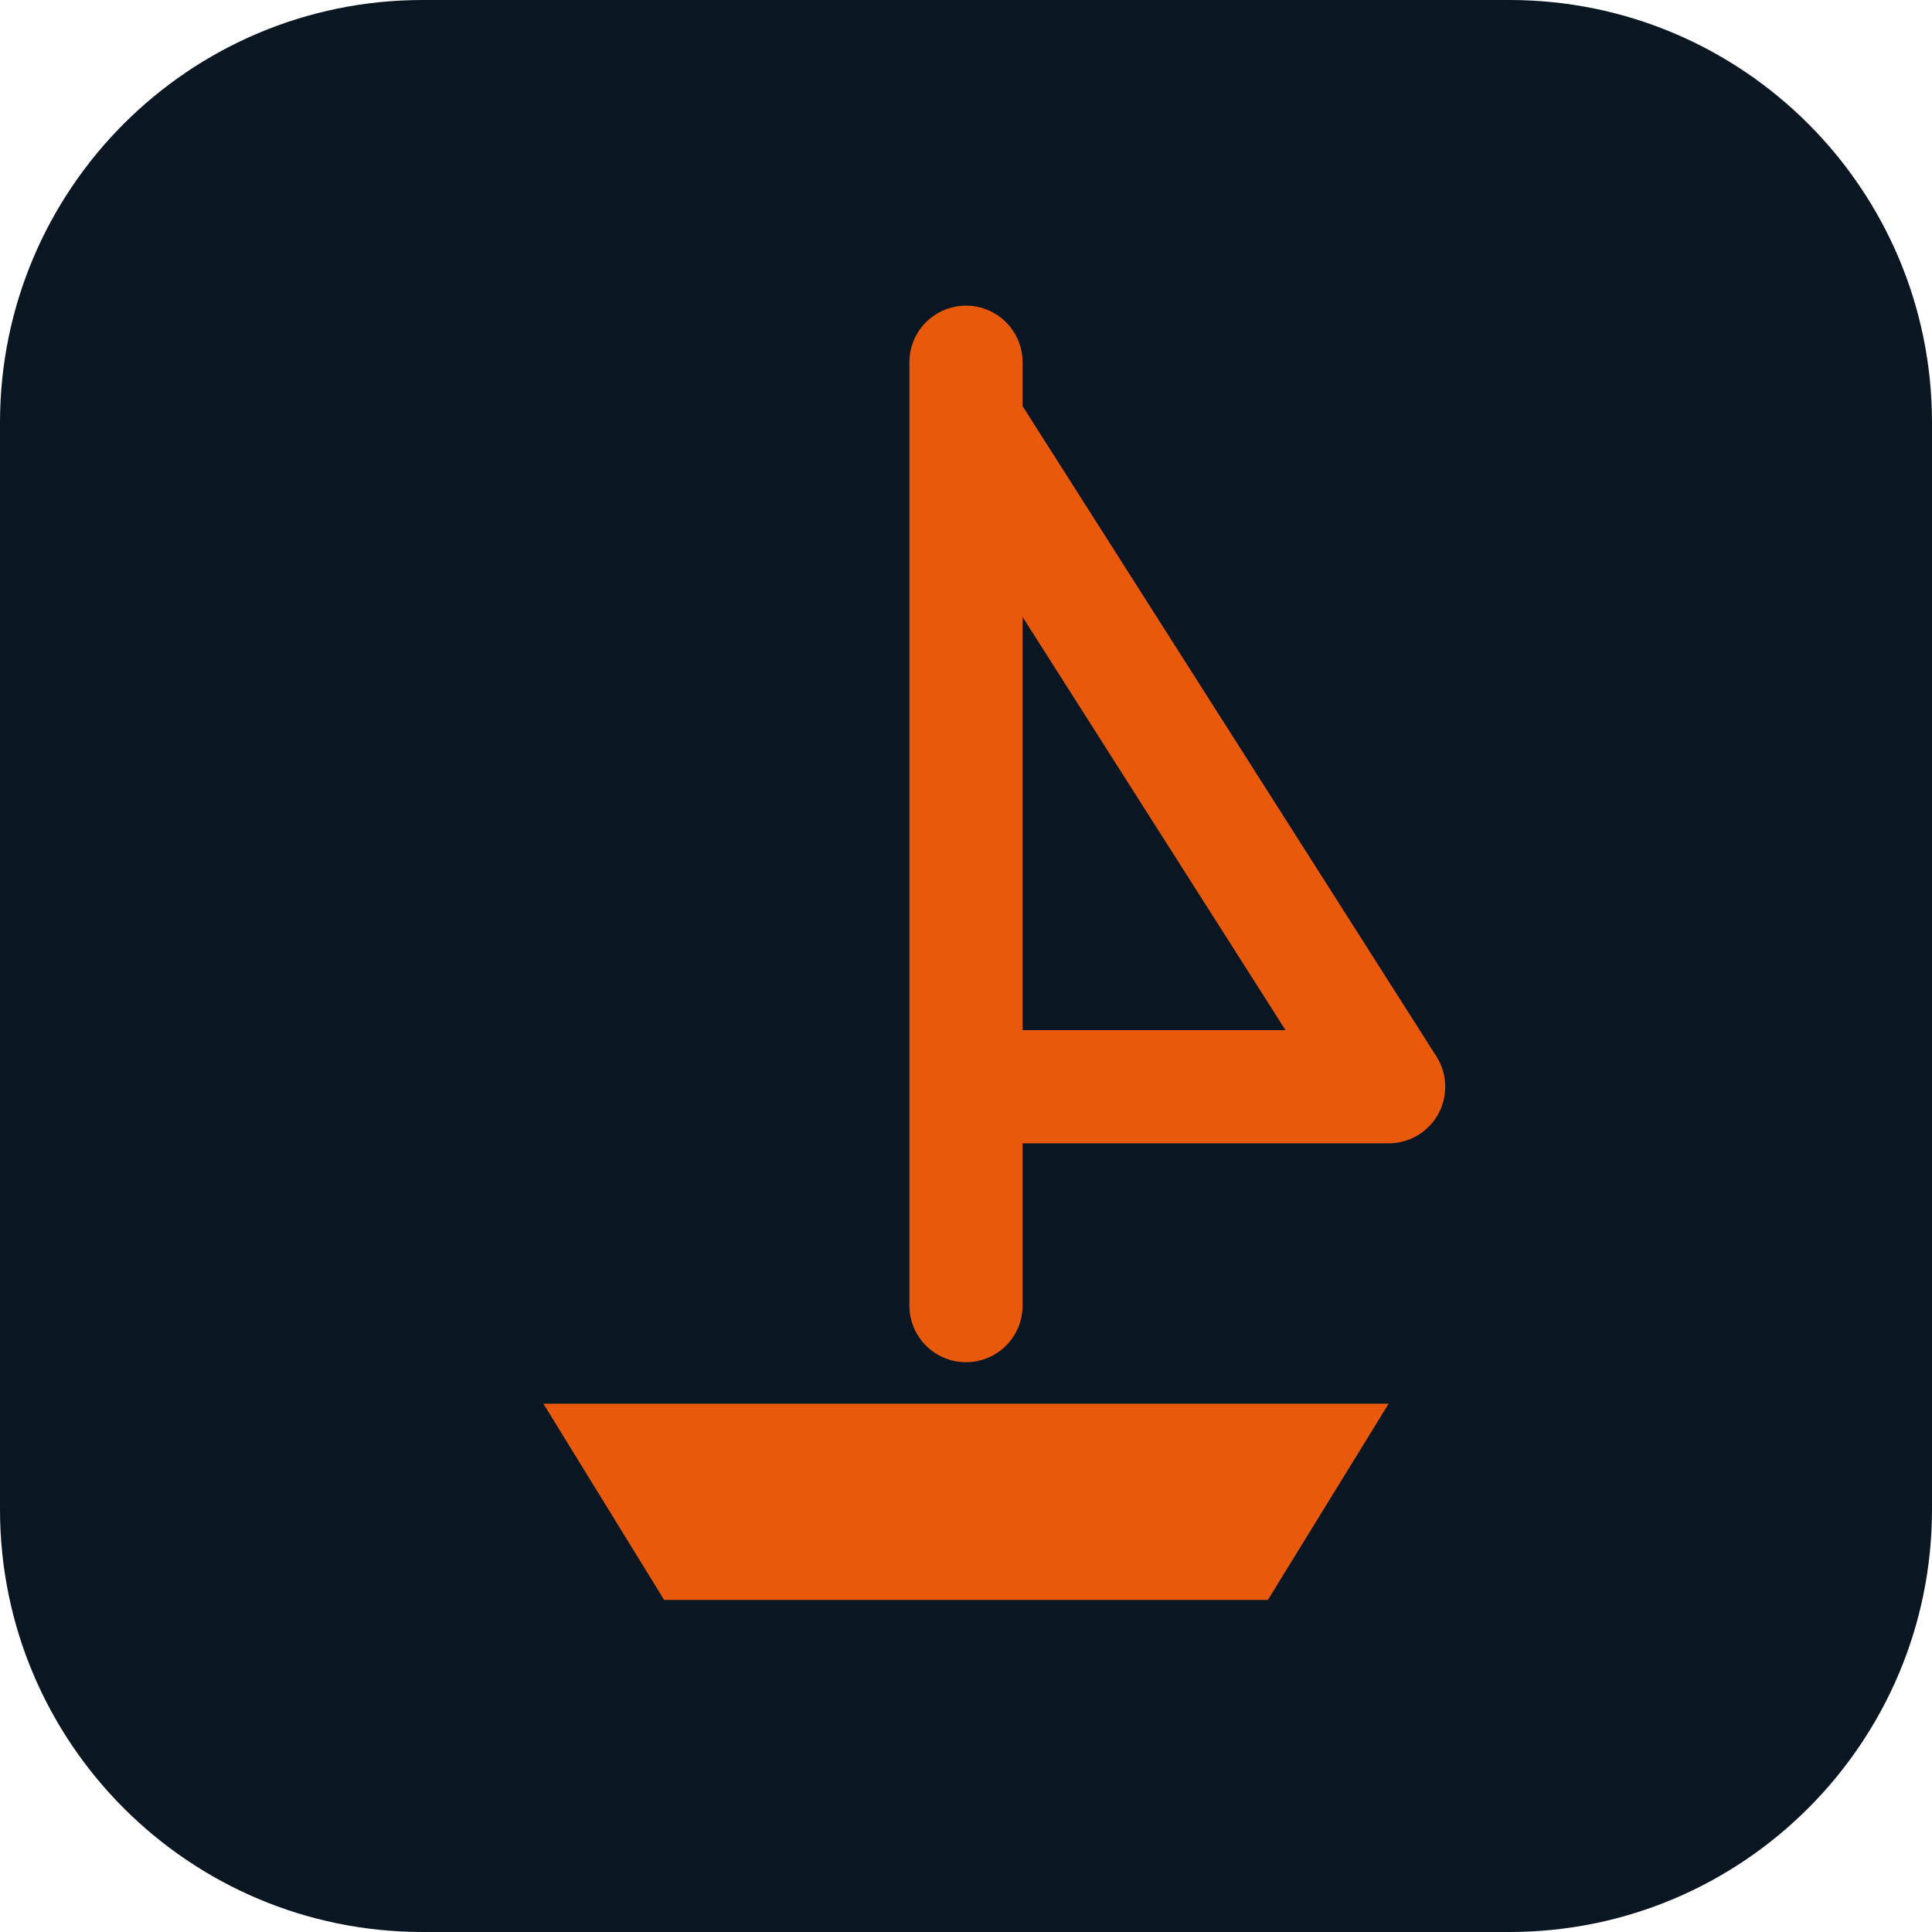
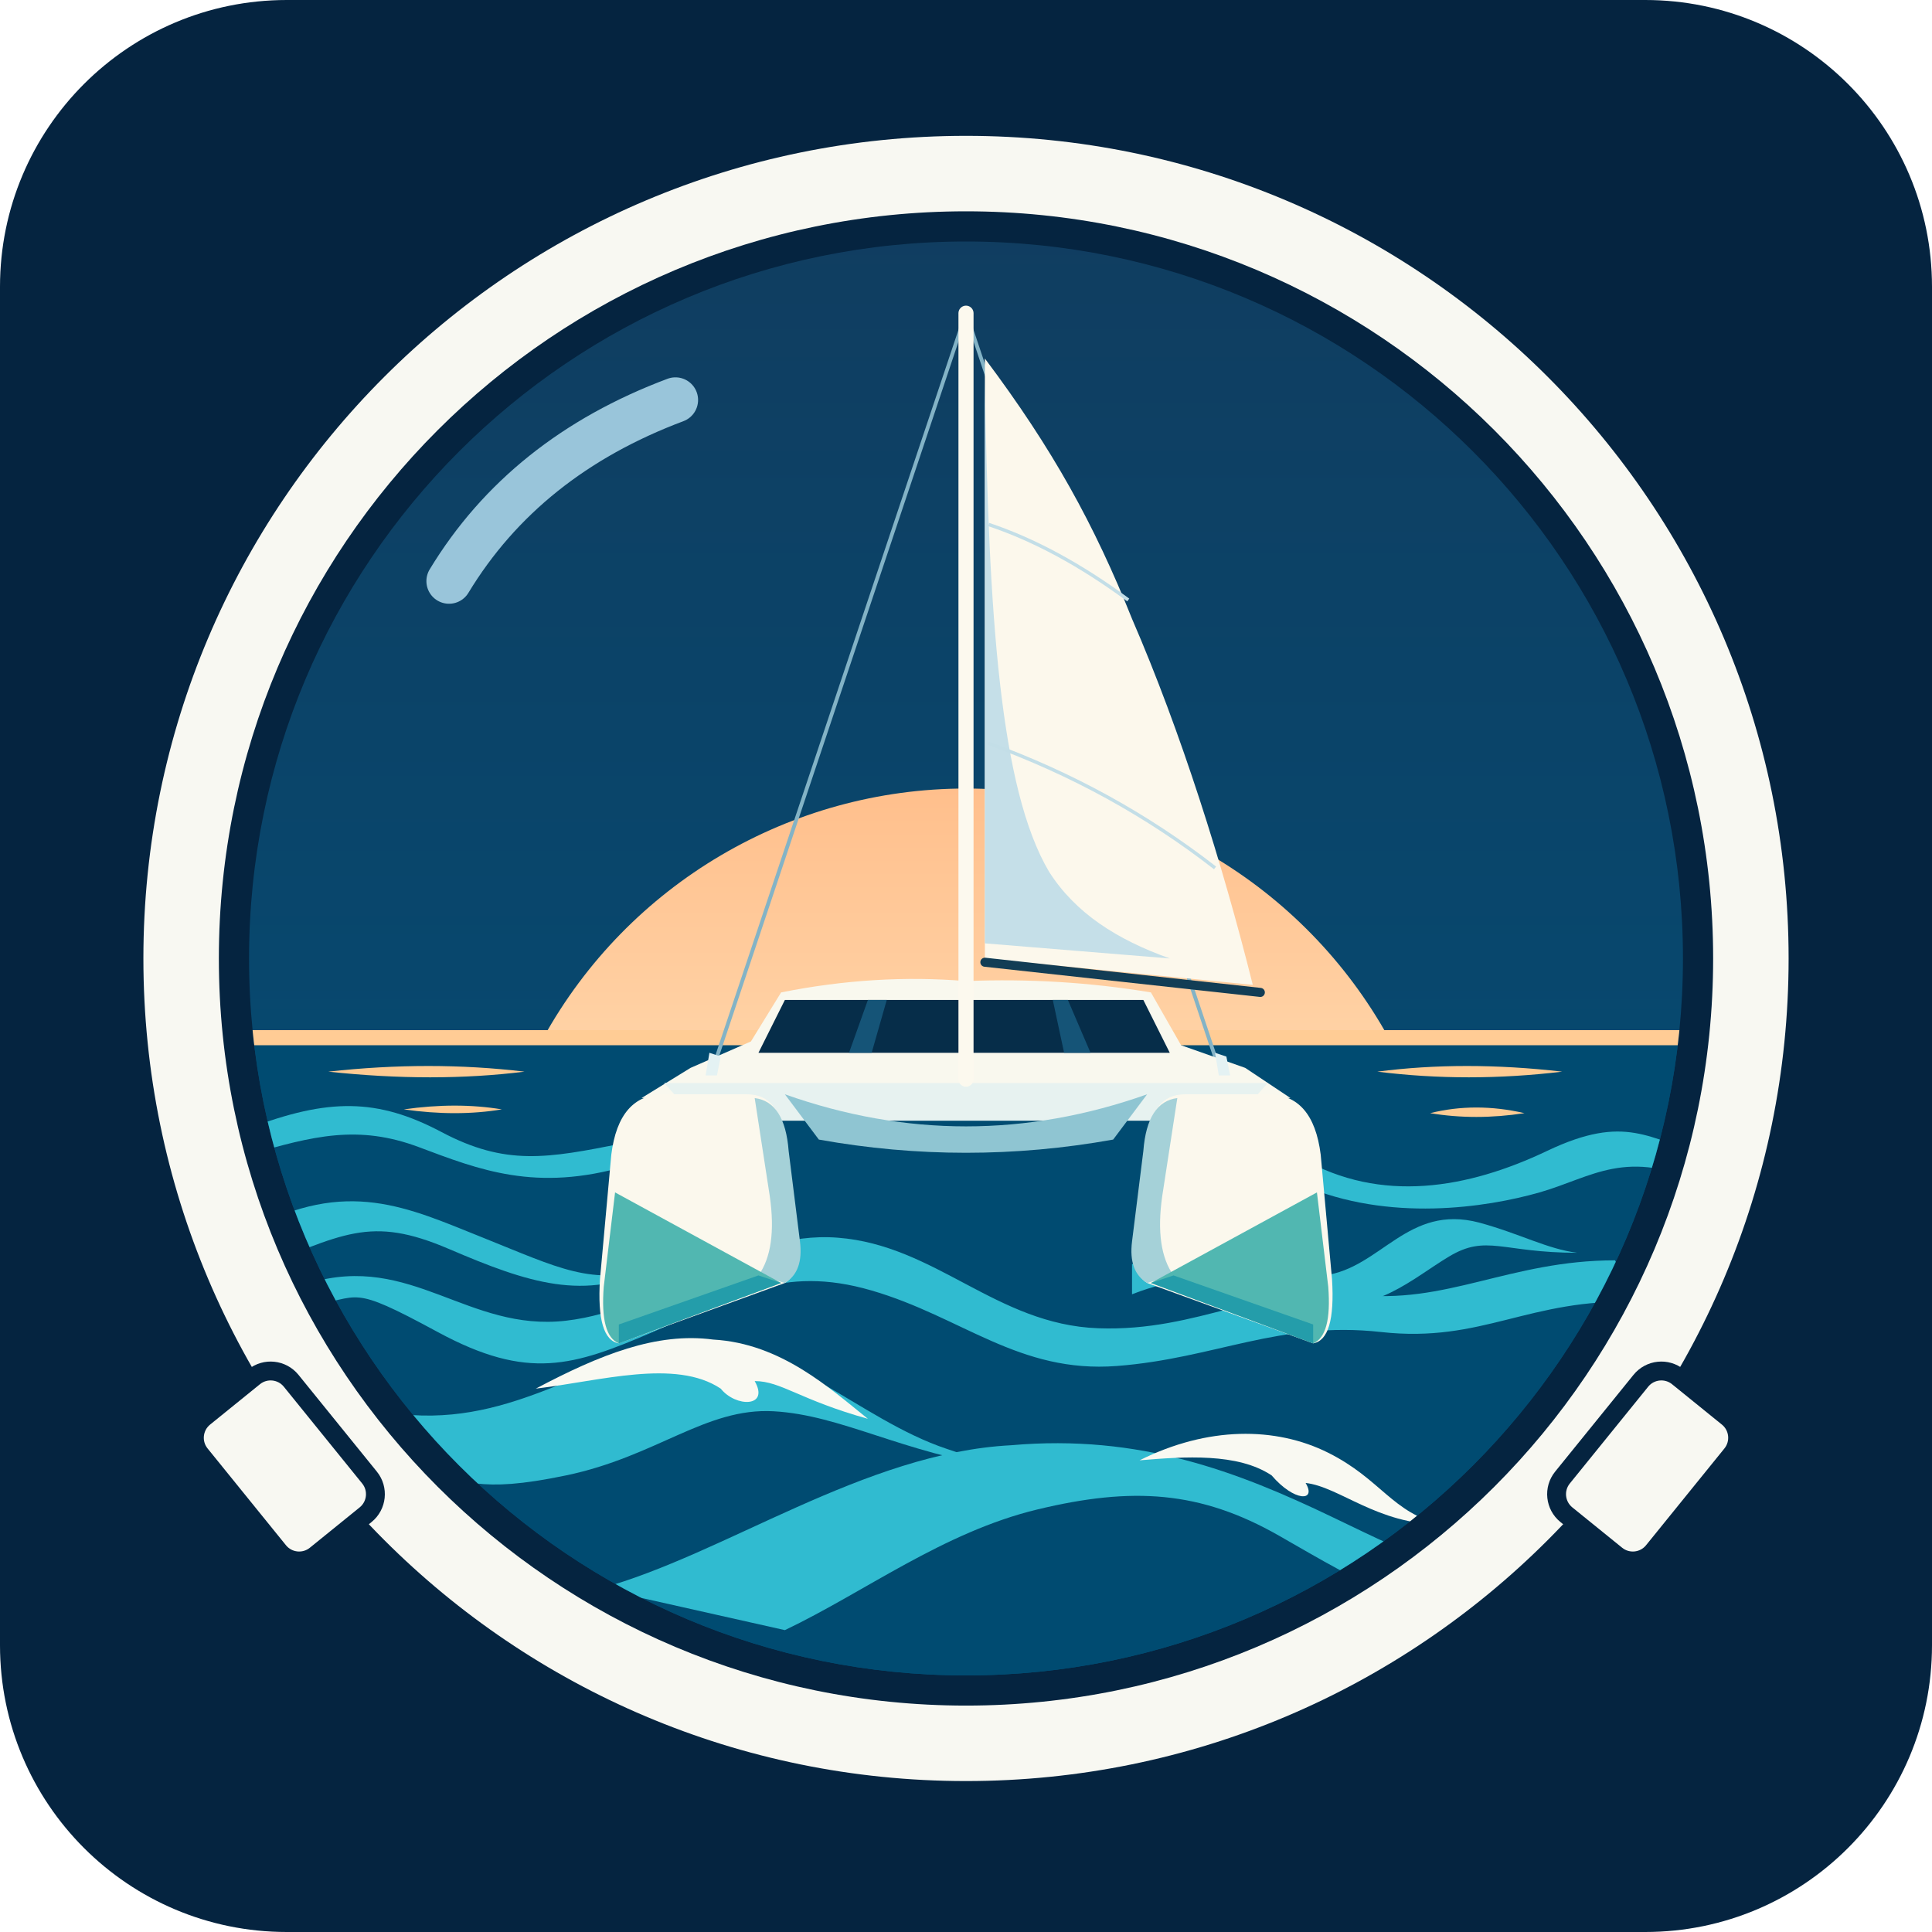
- <svg xmlns="http://www.w3.org/2000/svg" viewBox="0 0 512 512">
-   <rect width="512" height="512" rx="112" fill="#0A1621" />
-   <path d="M144 372h224l-32 52H176z" fill="#E8590C" />
-   <path d="M256 96v250M256 112l112 176H256z" fill="none" stroke="#E8590C" stroke-width="30" stroke-linejoin="round" stroke-linecap="round" />
+ <svg xmlns="http://www.w3.org/2000/svg" viewBox="0 0 512 512" width="512" height="512" role="img" aria-labelledby="title desc">
+   <defs>
+     <clipPath id="window">
+       <circle cx="256" cy="254" r="190" />
+     </clipPath>
+     <linearGradient id="sky" x1="0" y1="0" x2="0" y2="1">
+       <stop stop-color="#103D60" />
+       <stop offset="1" stop-color="#00517A" />
+     </linearGradient>
+     <linearGradient id="sunset" x1="0" y1="0" x2="0" y2="1">
+       <stop stop-color="#FFBF8C" />
+       <stop offset="1" stop-color="#FFD2A5" />
+     </linearGradient>
+   </defs>
+   <rect width="512" height="512" rx="76" fill="#052440" />
+   <circle cx="256" cy="254" r="218" fill="#F8F8F2" />
+   <circle cx="256" cy="254" r="198" fill="#052440" />
+   <g clip-path="url(#window)">
+     <path fill="url(#sky)" d="M60 60H452V450H60Z" />
+     <path fill="url(#sunset)" d="M144 275A128 128 0 0 1 368 275Z" />
+     <path fill="#004B71" d="M60 275H452V450H60Z" />
+     <path stroke="#FFCC95" stroke-width="4" d="M65 275H447" />
+     <g fill="#FFCB93">
+       <path d="M87 284Q114 281 139 284Q115 287 87 284Z" />
+       <path d="M107 294Q121 292 133 294Q121 296 107 294Z" />
+       <path d="M365 284Q388 281 414 284Q389 287 365 284Z" />
+       <path d="M379 295Q391 292 404 295Q391 297 379 295Z" />
+     </g>
+     <g fill="#30BBD0">
+       <path d="M66 299C87 291 100 291 117 300S145 307 165 303L166 309C142 316 127 310 111 304S83 301 66 306Z" />
+       <path d="M345 307C366 319 389 315 410 305S437 302 452 306V314C431 304 422 312 408 316S368 324 345 314Z" />
+       <path d="M66 326C92 312 108 320 128 328S157 341 173 336C155 345 140 340 119 331S91 327 66 337Z" />
+       <path d="M300 335C323 329 336 340 351 338S373 319 392 324C403 327 410 331 418 332C398 332 394 327 384 333S365 348 348 346S323 334 300 343Z" />
+       <path d="M82 340C109 332 124 353 150 350S196 326 222 328S264 351 291 352S335 340 359 343S400 334 428 334L434 345C405 344 393 356 366 353S322 360 296 362S255 349 231 342S194 344 173 353S140 366 116 353S96 344 82 346Z" />
+       <path d="M109 375C139 377 158 358 183 357C208 354 227 376 251 384L266 389C239 385 223 375 205 374S174 386 150 391S124 392 109 390Z" />
+       <path d="M159 421C192 412 229 385 268 383C302 380 328 390 353 402S383 417 403 413L407 427C382 433 360 419 339 407S300 394 275 400S229 422 208 432Z" />
+     </g>
+     <g fill="#F9F9F2">
+       <path d="M142 368C159 359 174 353 189 355C207 356 220 368 230 376C212 371 207 366 200 366C204 373 195 373 191 368C179 360 159 366 142 368Z" />
+       <path d="M302 387C320 378 338 378 352 385S369 401 382 404C365 404 355 394 346 393C349 398 343 398 337 391C328 385 314 386 302 387Z" />
+     </g>
+     <g fill="none" stroke="#83B3C6" stroke-width="1" stroke-linecap="round">
+       <path d="M255 86L189 283" />
+       <path d="M257 86L323 283" />
+     </g>
+     <path fill="#F9F8EE" d="M183 283L199 276L207 263Q232 258 256 260Q281 259 305 263L313 277L330 283L342 291H170Z" />
+     <path fill="#062D49" d="M208 265L201 279H310L303 265Z" />
+     <path fill="#155477" d="M230 265H235L231 279H225ZM279 265H283L289 279H282Z" />
+     <path fill="#E7F2F0" d="M176 287H336L327 297H185Z" />
+     <path fill="#8FC5D2" d="M208 290Q256 307 304 290L295 302Q256 309 217 302Z" />
+     <g>
+       <path fill="#FBF8ED" d="M176 290Q164 290 162 306L159 339Q158 355 164 356L208 340Q213 337 211 323L208 303Q207 290 198 290Z" />
+       <path fill="#A5D1D8" d="M200 291Q208 292 209 305L212 329Q213 337 208 340L201 338Q206 331 204 317Z" />
+       <path fill="#51B7B1" d="M163 316L160 341Q159 354 164 356L207 340Z" />
+       <path fill="#249DAA" d="M164 356L207 340L201 338L164 351Z" />
+       <path fill="#FBF8ED" d="M336 290Q348 290 350 306L353 339Q354 355 348 356L304 340Q299 337 301 323L304 303Q305 290 314 290Z" />
+       <path fill="#A5D1D8" d="M312 291Q304 292 303 305L300 329Q299 337 304 340L311 338Q306 331 308 317Z" />
+       <path fill="#51B7B1" d="M349 316L352 341Q353 354 348 356L305 340Z" />
+       <path fill="#249DAA" d="M348 356L305 340L311 338L348 351Z" />
+     </g>
+     <path fill="#FCF8EC" d="M261 95C279 119 290 139 300 164C313 194 324 229 332 261L261 254Z" />
+     <path fill="#C5DFE8" d="M261 101C262 163 265 209 278 231C285 242 296 249 310 254L261 250Z" />
+     <g fill="none" stroke="#C3DEE7" stroke-width=".9">
+       <path d="M262 139Q280 145 299 159" />
+       <path d="M262 197Q295 209 322 230" />
+     </g>
+     <path d="M261 255L334 263" fill="none" stroke="#123D55" stroke-width="2.4" stroke-linecap="round" />
+     <path d="M256 83V286" fill="none" stroke="#FCF9EE" stroke-width="4" stroke-linecap="round" />
+     <g fill="#E4F2F3">
+       <path d="M188 279L187 285H190L191 280Z" />
+       <path d="M322 279L323 285H326L325 280Z" />
+     </g>
+     <path d="M119 154Q139 121 179 106" fill="none" stroke="#99C5DA" stroke-width="12" stroke-linecap="round" />
+   </g>
+   <g fill="#F8F8F2" stroke="#052440" stroke-width="5" stroke-linejoin="round">
+     <rect x="60" y="365" width="31" height="47" rx="7" transform="rotate(-39 75.5 388.5)" />
+     <rect x="421" y="365" width="31" height="47" rx="7" transform="rotate(39 436.5 388.5)" />
+   </g>
</svg>
